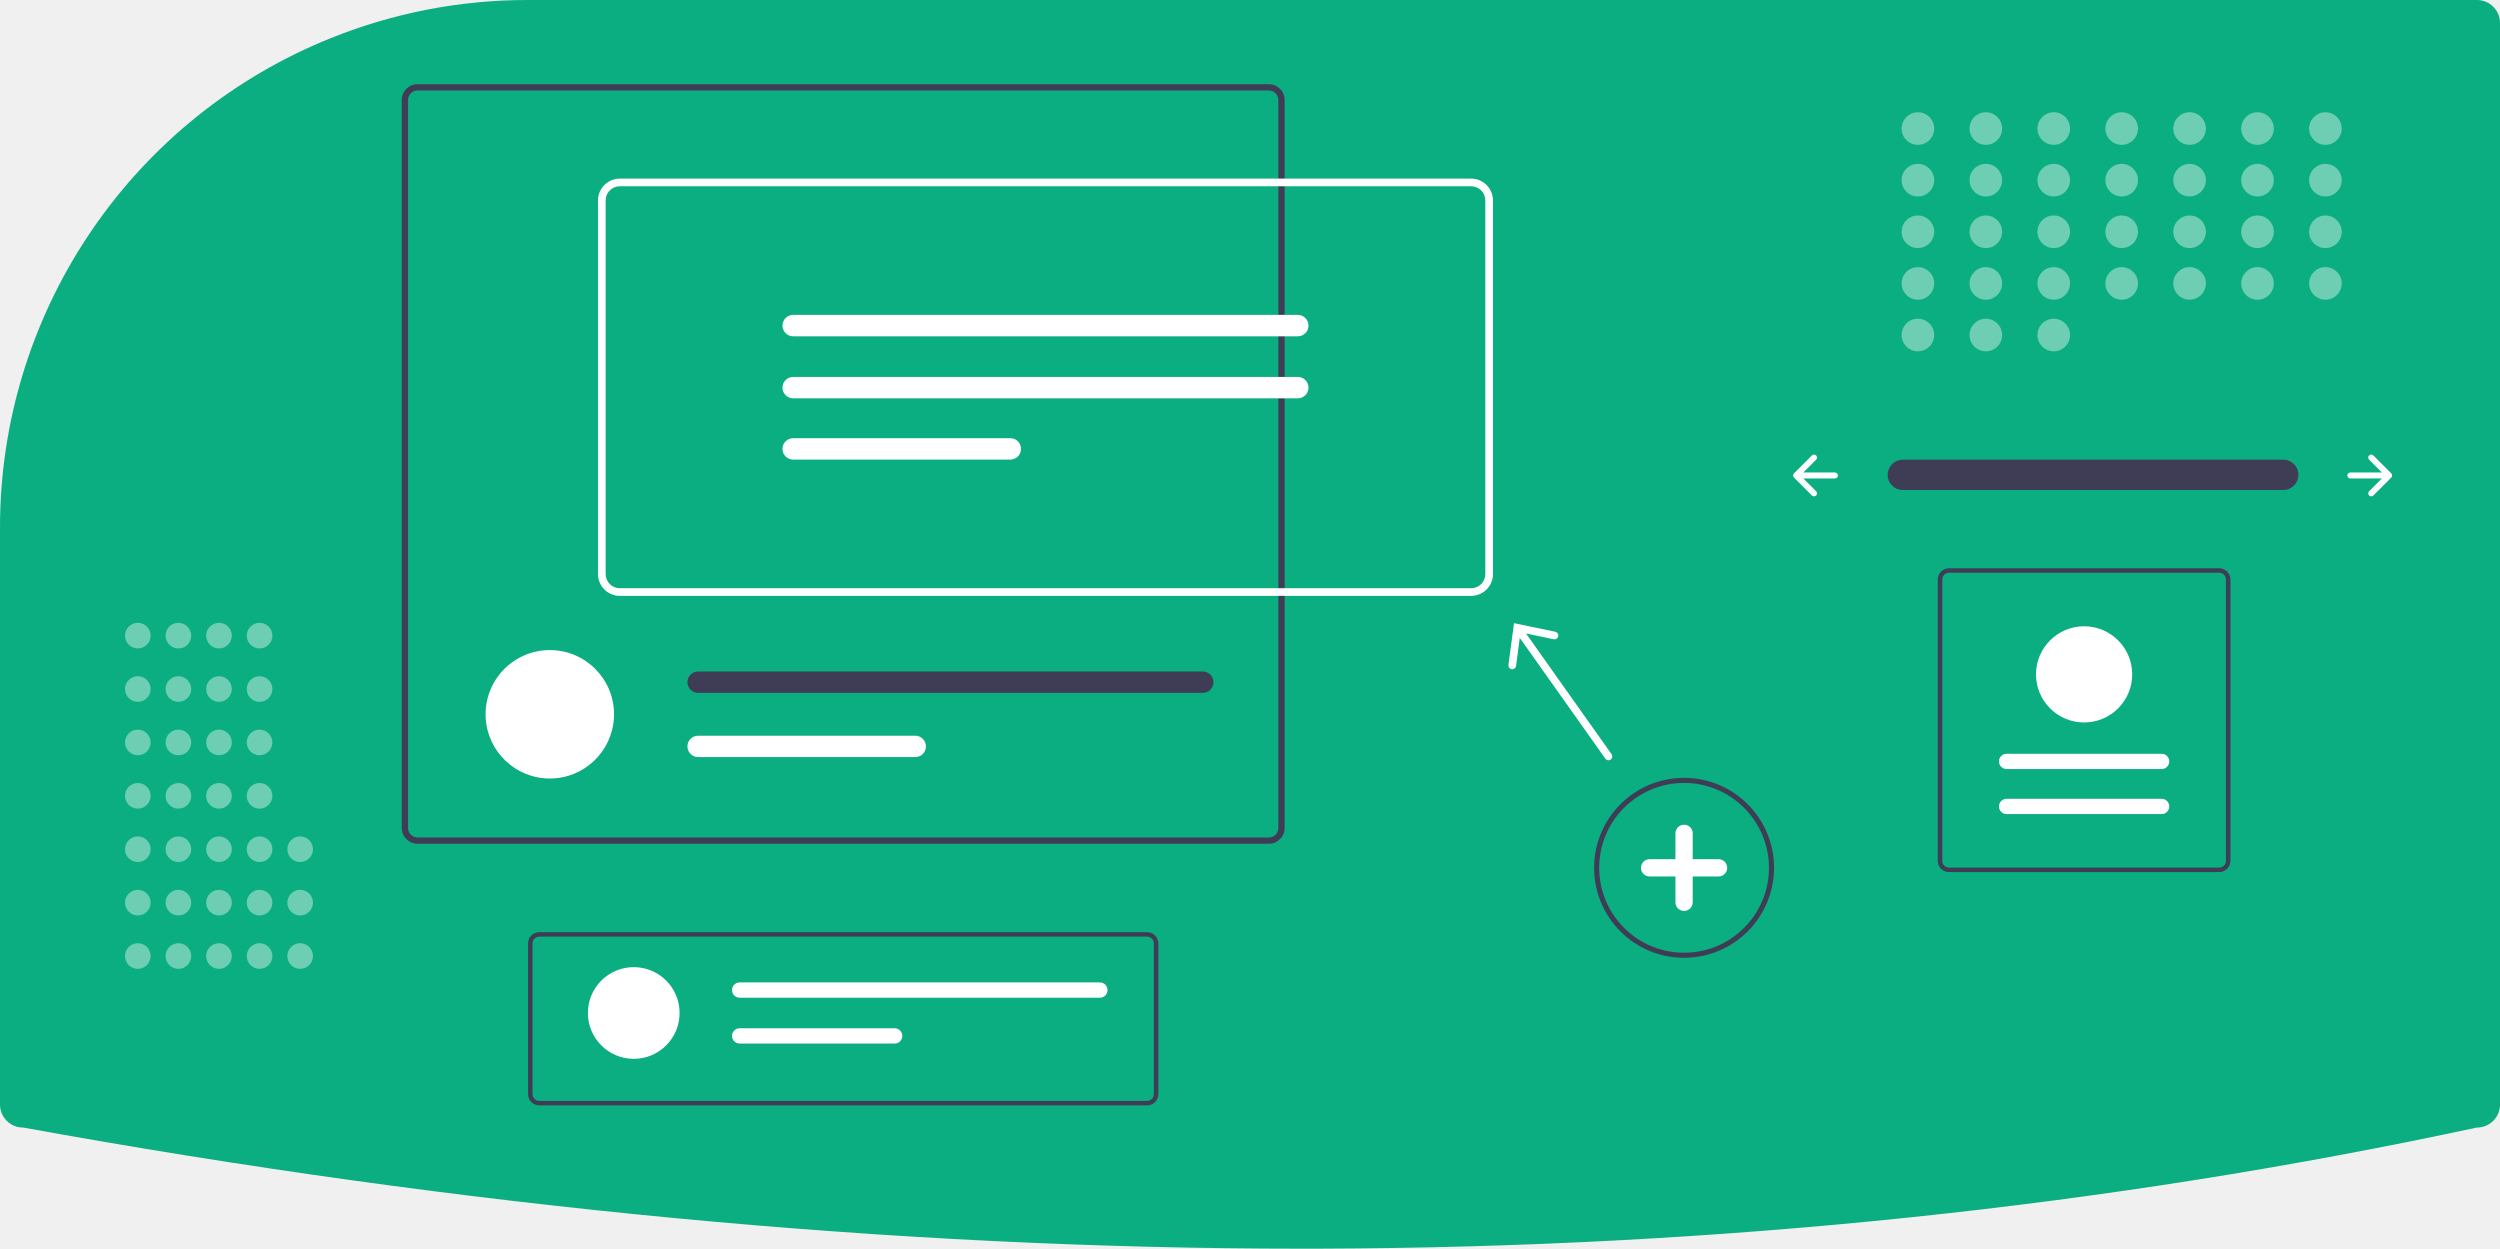
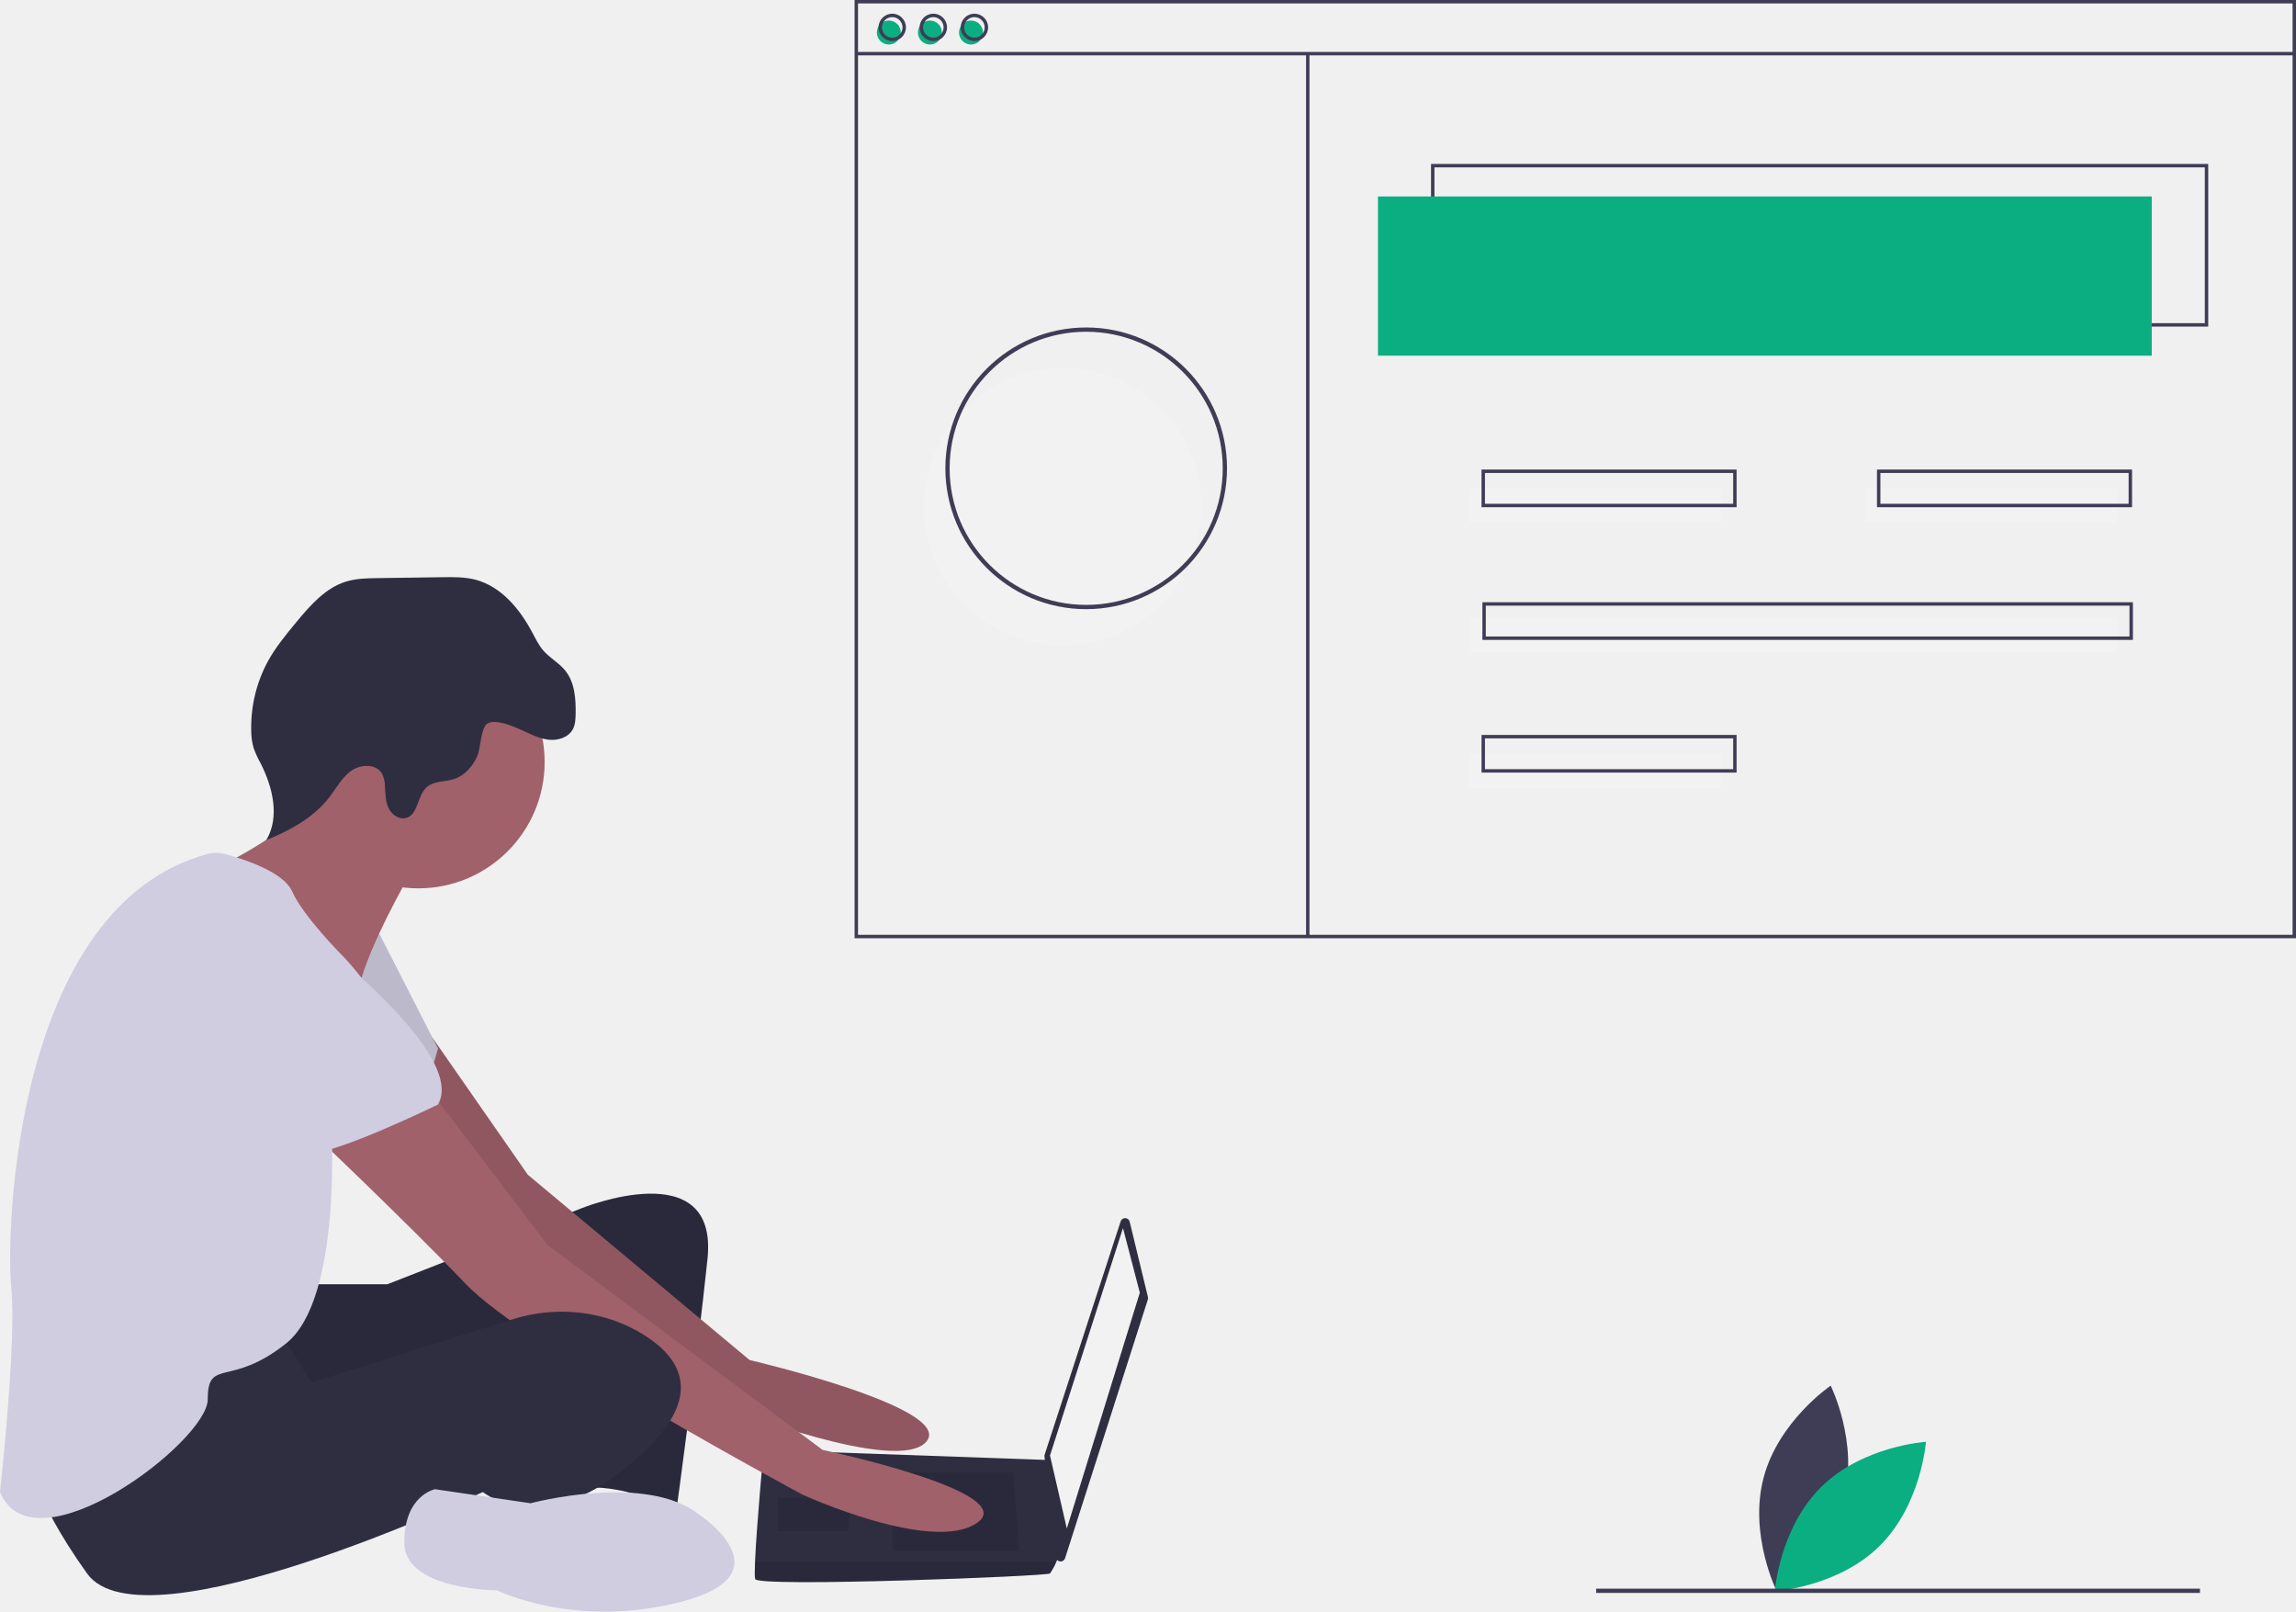
- <svg xmlns="http://www.w3.org/2000/svg" id="aab721b6-4aa1-4d02-a3e3-167256aa258c" data-name="Layer 1" width="980" height="489.48" viewBox="0 0 980 489.48">
-   <path d="M317.06,205.26a205.979,205.979,0,0,0-77.685,15.067c-.994.407-1.991.816-2.988,1.235A206.781,206.781,0,0,0,110,412.32v225.94a9.01,9.01,0,0,0,9,9l.179.016c173.467,31.502,342.106,47.465,501.372,47.465q3.582,0,7.156-.011c156.555-.477,308.994-16.439,453.083-47.447l.21-.022a9.01,9.01,0,0,0,9-9v-424a9.01,9.01,0,0,0-9-9Z" transform="translate(-110 -205.2598)" fill="#0bae81" />
-   <path id="f4300551-56ef-4356-8f30-d0080b223343" data-name="Path 40" d="M855.799,385.452a5.947,5.947,0,0,0,0,11.892H1004.885a5.947,5.947,0,1,0,.195-11.892q-.098-.002-.195,0Z" transform="translate(-110 -205.2598)" fill="#3f3d56" />
-   <path d="M1038.694,383.797a1.17,1.17,0,0,0,0,1.655l5.023,5.023H1031.331a1.17,1.17,0,1,0,0,2.34H1043.717l-5.023,5.023a1.17,1.17,0,1,0,1.655,1.655l7.02-7.02a1.17,1.17,0,0,0,0-1.655l-7.02-7.02A1.17,1.17,0,0,0,1038.694,383.797Z" transform="translate(-110 -205.2598)" fill="#fff" />
-   <path d="M821.927,383.797a1.17,1.17,0,0,1,0,1.655l-5.023,5.023h12.386a1.17,1.17,0,1,1,0,2.34H816.905l5.023,5.023a1.17,1.17,0,0,1-1.655,1.655l-7.02-7.02a1.17,1.17,0,0,1,0-1.655l7.02-7.02A1.17,1.17,0,0,1,821.927,383.797Z" transform="translate(-110 -205.2598)" fill="#fff" />
-   <g opacity="0.4">
-     <circle cx="751.82" cy="50.39" r="6.39" fill="#fff" />
-     <circle cx="778.445" cy="50.39" r="6.39" fill="#fff" />
-     <circle cx="805.069" cy="50.39" r="6.39" fill="#fff" />
-     <circle cx="831.694" cy="50.39" r="6.39" fill="#fff" />
-     <circle cx="858.318" cy="50.39" r="6.39" fill="#fff" />
-     <circle cx="884.943" cy="50.39" r="6.39" fill="#fff" />
-     <circle cx="911.567" cy="50.39" r="6.39" fill="#fff" />
-     <circle cx="751.82" cy="70.625" r="6.39" fill="#fff" />
-     <circle cx="778.445" cy="70.625" r="6.39" fill="#fff" />
-     <circle cx="805.069" cy="70.625" r="6.39" fill="#fff" />
-     <circle cx="831.694" cy="70.625" r="6.39" fill="#fff" />
-     <circle cx="858.318" cy="70.625" r="6.39" fill="#fff" />
-     <circle cx="884.943" cy="70.625" r="6.39" fill="#fff" />
-     <circle cx="911.567" cy="70.625" r="6.39" fill="#fff" />
-     <circle cx="751.82" cy="90.859" r="6.39" fill="#fff" />
-     <circle cx="778.445" cy="90.859" r="6.39" fill="#fff" />
-     <circle cx="805.069" cy="90.859" r="6.39" fill="#fff" />
-     <circle cx="831.694" cy="90.859" r="6.39" fill="#fff" />
-     <circle cx="858.318" cy="90.859" r="6.39" fill="#fff" />
-     <circle cx="884.943" cy="90.859" r="6.39" fill="#fff" />
-     <circle cx="911.567" cy="90.859" r="6.39" fill="#fff" />
-     <circle cx="751.82" cy="111.094" r="6.39" fill="#fff" />
-     <circle cx="778.445" cy="111.094" r="6.39" fill="#fff" />
-     <circle cx="751.82" cy="131.329" r="6.39" fill="#fff" />
-     <circle cx="778.445" cy="131.329" r="6.39" fill="#fff" />
-     <circle cx="805.069" cy="131.329" r="6.39" fill="#fff" />
-     <circle cx="805.069" cy="111.094" r="6.39" fill="#fff" />
-     <circle cx="831.694" cy="111.094" r="6.39" fill="#fff" />
-     <circle cx="858.318" cy="111.094" r="6.39" fill="#fff" />
-     <circle cx="884.943" cy="111.094" r="6.39" fill="#fff" />
-     <circle cx="911.567" cy="111.094" r="6.39" fill="#fff" />
-   </g>
-   <path d="M770.157,580.719a35.272,35.272,0,1,1,35.272-35.272A35.313,35.313,0,0,1,770.157,580.719Zm0-68.545a33.272,33.272,0,1,0,33.272,33.272A33.31,33.31,0,0,0,770.157,512.174Z" transform="translate(-110 -205.2598)" fill="#3f3d56" />
-   <path d="M783.681,542.065H773.538V531.923a3.381,3.381,0,0,0-6.762,0v10.142H756.634a3.381,3.381,0,0,0,0,6.762h10.142v10.142a3.381,3.381,0,0,0,6.762,0V548.827h10.142a3.381,3.381,0,1,0,0-6.762Z" transform="translate(-110 -205.2598)" fill="#fff" />
-   <g opacity="0.4">
-     <circle cx="54.024" cy="374.766" r="5.024" fill="#fff" />
-     <circle cx="54.024" cy="353.833" r="5.024" fill="#fff" />
-     <circle cx="54.024" cy="332.9" r="5.024" fill="#fff" />
-     <circle cx="54.024" cy="311.967" r="5.024" fill="#fff" />
-     <circle cx="54.024" cy="291.034" r="5.024" fill="#fff" />
-     <circle cx="54.024" cy="270.101" r="5.024" fill="#fff" />
-     <circle cx="54.024" cy="249.168" r="5.024" fill="#fff" />
-     <circle cx="69.933" cy="374.766" r="5.024" fill="#fff" />
-     <circle cx="69.933" cy="353.833" r="5.024" fill="#fff" />
-     <circle cx="69.933" cy="332.9" r="5.024" fill="#fff" />
-     <circle cx="69.933" cy="311.967" r="5.024" fill="#fff" />
-     <circle cx="69.933" cy="291.034" r="5.024" fill="#fff" />
-     <circle cx="69.933" cy="270.101" r="5.024" fill="#fff" />
-     <circle cx="69.933" cy="249.168" r="5.024" fill="#fff" />
-     <circle cx="85.842" cy="374.766" r="5.024" fill="#fff" />
-     <circle cx="85.842" cy="353.833" r="5.024" fill="#fff" />
-     <circle cx="85.842" cy="332.9" r="5.024" fill="#fff" />
-     <circle cx="85.842" cy="311.967" r="5.024" fill="#fff" />
-     <circle cx="85.842" cy="291.034" r="5.024" fill="#fff" />
-     <circle cx="85.842" cy="270.101" r="5.024" fill="#fff" />
-     <circle cx="85.842" cy="249.168" r="5.024" fill="#fff" />
-     <circle cx="101.751" cy="374.766" r="5.024" fill="#fff" />
-     <circle cx="101.751" cy="353.833" r="5.024" fill="#fff" />
-     <circle cx="117.66" cy="374.766" r="5.024" fill="#fff" />
-     <circle cx="117.66" cy="353.833" r="5.024" fill="#fff" />
-     <circle cx="117.66" cy="332.9" r="5.024" fill="#fff" />
-     <circle cx="101.751" cy="332.9" r="5.024" fill="#fff" />
-     <circle cx="101.751" cy="311.967" r="5.024" fill="#fff" />
-     <circle cx="101.751" cy="291.034" r="5.024" fill="#fff" />
-     <circle cx="101.751" cy="270.101" r="5.024" fill="#fff" />
-     <circle cx="101.751" cy="249.168" r="5.024" fill="#fff" />
-   </g>
-   <path d="M607.408,238.262H273.666a6.189,6.189,0,0,0-6.182,6.182v285.383a6.189,6.189,0,0,0,6.182,6.182H607.408a6.189,6.189,0,0,0,6.182-6.182V244.444A6.189,6.189,0,0,0,607.408,238.262Zm3.705,291.566a3.718,3.718,0,0,1-3.705,3.716H273.666a3.711,3.711,0,0,1-3.705-3.716V244.444a3.711,3.711,0,0,1,3.705-3.716H607.408a3.718,3.718,0,0,1,3.705,3.716Z" transform="translate(-110 -205.2598)" fill="#3f3d56" />
-   <path d="M350.702,485.266c0,.44-.012.88-.035,1.308a25.175,25.175,0,0,1-50.281,0c-.023-.428-.035-.868-.035-1.308a25.175,25.175,0,1,1,50.35,0Z" transform="translate(-110 -205.2598)" fill="#fff" />
-   <path d="M581.475,468.479H383.663a4.197,4.197,0,0,0,0,8.394H581.475a4.197,4.197,0,0,0,0-8.394Z" transform="translate(-110 -205.2598)" fill="#3f3d56" />
-   <path d="M468.78,493.66H383.663a4.191,4.191,0,0,0,0,8.382h85.117a4.191,4.191,0,1,0,0-8.382Z" transform="translate(-110 -205.2598)" fill="#fff" />
-   <path d="M686.698,438.841H352.958a8.559,8.559,0,0,1-8.549-8.55V283.829a8.559,8.559,0,0,1,8.549-8.549H686.698a8.559,8.559,0,0,1,8.549,8.549V430.291A8.559,8.559,0,0,1,686.698,438.841ZM352.958,278.28a5.555,5.555,0,0,0-5.549,5.549V430.291a5.556,5.556,0,0,0,5.549,5.55H686.698a5.556,5.556,0,0,0,5.549-5.55V283.829a5.555,5.555,0,0,0-5.549-5.549Z" transform="translate(-110 -205.2598)" fill="#fff" />
-   <path d="M420.924,328.699a4.196,4.196,0,1,0,0,8.392H618.732a4.196,4.196,0,1,0,0-8.392Z" transform="translate(-110 -205.2598)" fill="#fff" />
-   <path d="M420.924,353.012a4.196,4.196,0,0,0,0,8.392H618.732a4.196,4.196,0,0,0,0-8.392Z" transform="translate(-110 -205.2598)" fill="#fff" />
-   <path d="M420.924,377.03a4.196,4.196,0,0,0,0,8.392h85.117a4.196,4.196,0,0,0,0-8.392Z" transform="translate(-110 -205.2598)" fill="#fff" />
-   <path d="M741.724,500.893l-33.52-47.307,10.851,2.261a1.501,1.501,0,1,0,.612-2.939l-16.171-3.366-2.183,16.371a1.501,1.501,0,1,0,2.976.396l1.463-10.993L739.276,502.627a1.5,1.5,0,1,0,2.447-1.734Z" transform="translate(-110 -205.2598)" fill="#fff" />
-   <path d="M559.666,638.58H321.409a4.417,4.417,0,0,1-4.412-4.412V575.067a4.417,4.417,0,0,1,4.412-4.412h238.257a4.417,4.417,0,0,1,4.412,4.412v59.101A4.417,4.417,0,0,1,559.666,638.58Zm-238.257-66.161a2.65,2.65,0,0,0-2.647,2.647v59.101a2.65,2.65,0,0,0,2.647,2.647h238.257a2.65,2.65,0,0,0,2.647-2.647V575.067a2.65,2.65,0,0,0-2.647-2.647Z" transform="translate(-110 -205.2598)" fill="#3f3d56" />
-   <circle cx="248.429" cy="397.09" r="17.973" fill="#fff" />
-   <path d="M399.938,590.368a2.995,2.995,0,1,0,0,5.991H541.153a2.995,2.995,0,1,0,0-5.991Z" transform="translate(-110 -205.2598)" fill="#fff" />
-   <path d="M399.938,608.341a2.995,2.995,0,1,0,0,5.991H460.703a2.995,2.995,0,1,0,0-5.991Z" transform="translate(-110 -205.2598)" fill="#fff" />
-   <path d="M874.024,428.016H979.917a4.417,4.417,0,0,1,4.412,4.412V542.71a4.417,4.417,0,0,1-4.412,4.412H874.024a4.417,4.417,0,0,1-4.412-4.412V432.428A4.417,4.417,0,0,1,874.024,428.016ZM979.917,545.358a2.65,2.65,0,0,0,2.647-2.647V432.428a2.65,2.65,0,0,0-2.647-2.647H874.024a2.65,2.65,0,0,0-2.647,2.647V542.71a2.65,2.65,0,0,0,2.647,2.647Z" transform="translate(-110 -205.2598)" fill="#3f3d56" />
-   <path d="M957.353,524.38a2.995,2.995,0,0,0,0-5.991H896.588a2.995,2.995,0,0,0,0,5.991Z" transform="translate(-110 -205.2598)" fill="#fff" />
-   <path d="M957.353,506.731a2.995,2.995,0,1,0,0-5.991H896.588a2.995,2.995,0,1,0,0,5.991Z" transform="translate(-110 -205.2598)" fill="#fff" />
-   <path d="M926.97,450.758a18.855,18.855,0,1,1-18.855,18.855A18.876,18.876,0,0,1,926.97,450.758Z" transform="translate(-110 -205.2598)" fill="#fff" />
+ <svg xmlns="http://www.w3.org/2000/svg" id="ade8c9af-7e2e-4eda-b5c8-b06129257226" data-name="Layer 1" width="1076.064" height="755.228" viewBox="0 0 1076.064 755.228">
+   <path d="M926.114,774.809c-6.985,26.598-31.459,43.22-31.459,43.22s-13.15-26.502-6.166-53.1,31.459-43.22,31.459-43.22S933.098,748.211,926.114,774.809Z" transform="translate(-61.96814 -72.38605)" fill="#3f3d56" />
+   <path d="M915.52,769.183c-19.563,19.327-21.751,48.831-21.751,48.831s29.528-1.831,49.091-21.159,21.751-48.831,21.751-48.831S935.082,749.855,915.52,769.183Z" transform="translate(-61.96814 -72.38605)" fill="#0bae81" />
+   <path d="M206.702,674.194h36.841l90.788-35.526s64.472-26.315,59.209,23.684-14.473,117.103-14.473,117.103-28.947-13.158-44.736-9.21-5.263-80.262-5.263-80.262-128.945,61.841-140.787,53.946-14.473-63.157-14.473-63.157Z" transform="translate(-61.96814 -72.38605)" fill="#2f2e41" />
+   <path d="M206.702,674.194h36.841l90.788-35.526s64.472-26.315,59.209,23.684-14.473,117.103-14.473,117.103-28.947-13.158-44.736-9.21-5.263-80.262-5.263-80.262-128.945,61.841-140.787,53.946-14.473-63.157-14.473-63.157Z" transform="translate(-61.96814 -72.38605)" opacity="0.1" />
+   <path d="M264.746,558.82l44.586,64.059L413.277,709.72s96.051,22.368,82.893,38.157S402.751,732.088,402.751,732.088s-119.735-86.84-123.682-93.419S231.702,570.249,231.702,570.249Z" transform="translate(-61.96814 -72.38605)" fill="#a0616a" />
+   <path d="M264.746,558.82l44.586,64.059L413.277,709.72s96.051,22.368,82.893,38.157S402.751,732.088,402.751,732.088s-119.735-86.84-123.682-93.419S231.702,570.249,231.702,570.249Z" transform="translate(-61.96814 -72.38605)" opacity="0.1" />
+   <path d="M238.281,507.092l28.947,56.578s-6.579,27.631-17.105,30.263-55.262-34.21-55.262-34.21Z" transform="translate(-61.96814 -72.38605)" fill="#d0cde1" />
+   <path d="M238.281,507.092l28.947,56.578s-6.579,27.631-17.105,30.263-55.262-34.21-55.262-34.21Z" transform="translate(-61.96814 -72.38605)" opacity="0.1" />
+   <path d="M591.419,644.9,599.97,680.172a2.203,2.203,0,0,1-.043,1.19L561.14,802.574a2.203,2.203,0,0,1-4.287-.423l-5.366-47.219a2.203,2.203,0,0,1,.094-.931L587.184,644.737A2.203,2.203,0,0,1,591.419,644.9Z" transform="translate(-61.96814 -72.38605)" fill="#2f2e41" />
+   <polygon points="526.306 575.493 534.2 605.756 499.99 716.28 492.096 682.07 526.306 575.493" fill="#f2f2f2" />
+   <path d="M415.909,812.35c1.316,3.947,136.839-1.316,138.155-2.632a28.561,28.561,0,0,0,2.895-5.263c1.237-2.632,2.368-5.263,2.368-5.263L554.064,756.588l-134.208-4.763s-3.355,36.105-4.039,52.631C415.646,808.626,415.646,811.56,415.909,812.35Z" transform="translate(-61.96814 -72.38605)" fill="#2f2e41" />
+   <polygon points="474.991 689.965 477.622 726.806 418.413 726.806 418.413 689.965 474.991 689.965" opacity="0.1" />
+   <polygon points="398.677 701.806 399.03 701.736 397.361 717.596 364.467 717.596 364.467 701.806 398.677 701.806" opacity="0.1" />
+   <path d="M415.909,812.35c1.316,3.947,136.839-1.316,138.155-2.632a28.561,28.561,0,0,0,2.895-5.263H415.817C415.646,808.626,415.646,811.56,415.909,812.35Z" transform="translate(-61.96814 -72.38605)" opacity="0.1" />
+   <circle cx="196.049" cy="357.076" r="59.209" fill="#a0616a" />
+   <path d="M254.07,482.093s-19.736,34.21-23.684,52.631-59.209-36.841-59.209-36.841l-7.237-19.079s51.973-24.342,48.025-44.078S254.07,482.093,254.07,482.093Z" transform="translate(-61.96814 -72.38605)" fill="#a0616a" />
+   <path d="M264.596,584.722l53.946,71.051,128.945,96.051s93.419,19.736,72.367,34.21-81.577-13.158-81.577-13.158S308.016,703.141,280.385,674.194s-78.946-77.63-78.946-77.63Z" transform="translate(-61.96814 -72.38605)" fill="#a0616a" />
+   <path d="M192.229,695.247,208.018,720.246l94.231-29.646c20.676-6.505,43.348-4.111,61.687,7.442,16.447,10.362,26.973,26.809,3.289,51.15-47.368,48.683-78.946,22.368-78.946,22.368S129.072,846.559,102.757,809.718s-27.631-55.262-27.631-55.262S176.44,691.299,192.229,695.247Z" transform="translate(-61.96814 -72.38605)" fill="#2f2e41" />
+   <path d="M389.593,782.087s42.104,27.631-7.895,40.789-86.84-5.263-86.84-5.263-43.42,0-43.42-22.368,14.473-25,14.473-25l44.736,6.579S364.594,762.351,389.593,782.087Z" transform="translate(-61.96814 -72.38605)" fill="#d0cde1" />
+   <path d="M306.589,414.568c4.03,1.797,8.026,3.923,12.408,4.444s9.371-1.008,11.444-4.903c1.12-2.104,1.248-4.578,1.3-6.961.158-7.225-.364-15.036-4.943-20.627-2.914-3.559-7.167-5.802-10.184-9.274-2.161-2.488-3.599-5.503-5.148-8.411-5.866-11.017-14.551-21.606-26.622-24.782-5.04-1.326-10.328-1.262-15.539-1.188l-30.397.429c-4.919.069-9.914.15-14.623,1.574-9.784,2.958-16.908,11.186-23.432,19.054-4.881,5.887-9.775,11.834-13.439,18.547a65.079,65.079,0,0,0-7.714,31.887,29.833,29.833,0,0,0,1.093,8.437,46.822,46.822,0,0,0,3.316,7.284c5.7,11.197,9.085,25.182,2.665,35.983,11.152-4.555,22.186-10.528,29.542-20.068,3.291-4.267,5.872-9.263,10.258-12.395s11.532-3.403,14.346,1.193a12.857,12.857,0,0,1,1.451,6.022c.206,3.45.2,7.033,1.663,10.164s4.947,5.658,8.273,4.721c5.729-1.614,5.18-10.406,9.593-14.4,3.351-3.033,8.521-2.453,12.826-3.83,5.016-1.604,8.779-5.95,10.924-10.759,1.63-3.656,1.606-13.223,4.691-15.203C294.208,409.022,303.004,412.969,306.589,414.568Z" transform="translate(-61.96814 -72.38605)" fill="#2f2e41" />
+   <path d="M159.24,472.562a15.616,15.616,0,0,1,8.128.021c8.446,2.268,27.38,8.27,31.44,17.405,5.263,11.842,23.684,30.263,23.684,30.263s25,25,19.736,42.104-25,36.841-25,36.841,5.263,81.577-21.052,102.63-36.841,6.579-36.841,26.315S77.757,809.718,61.968,771.561c0,0,7.895-71.051,5.263-96.051C64.638,650.871,68.434,497.145,159.24,472.562Z" transform="translate(-61.96814 -72.38605)" fill="#d0cde1" />
+   <path d="M201.439,505.777s80.262,59.209,65.788,84.209c0,0-48.683,23.684-59.209,22.368s-51.315-47.368-61.841-51.315S130.388,486.04,201.439,505.777Z" transform="translate(-61.96814 -72.38605)" fill="#d0cde1" />
+   <circle cx="498.064" cy="237.458" r="65" fill="#f2f2f2" />
+   <path d="M1096.898,225.427H732.649V149.207H1096.898ZM734.254,223.822h361.039v-73.01H734.254Z" transform="translate(-61.96814 -72.38605)" fill="#3f3d56" />
+   <rect x="645.809" y="92.065" width="362.644" height="74.615" fill="#0bae81" />
+   <circle cx="416.565" cy="15.244" r="5.616" fill="#0bae81" />
+   <circle cx="435.82" cy="15.244" r="5.616" fill="#0bae81" />
+   <circle cx="455.076" cy="15.244" r="5.616" fill="#0bae81" />
+   <path d="M1138.032,512.052H462.487V72.386h675.545Zm-673.94-1.605h672.336V73.991H464.092Z" transform="translate(-61.96814 -72.38605)" fill="#3f3d56" />
+   <rect x="401.321" y="24.338" width="673.94" height="1.605" fill="#3f3d56" />
+   <path d="M480.138,91.641a6.418,6.418,0,1,1,6.418-6.418A6.426,6.426,0,0,1,480.138,91.641Zm0-11.232a4.814,4.814,0,1,0,4.814,4.814A4.819,4.819,0,0,0,480.138,80.409Z" transform="translate(-61.96814 -72.38605)" fill="#3f3d56" />
+   <path d="M499.393,91.641a6.418,6.418,0,1,1,6.418-6.418A6.426,6.426,0,0,1,499.393,91.641Zm0-11.232a4.814,4.814,0,1,0,4.814,4.814A4.819,4.819,0,0,0,499.393,80.409Z" transform="translate(-61.96814 -72.38605)" fill="#3f3d56" />
+   <path d="M518.649,91.641A6.418,6.418,0,1,1,525.067,85.223,6.426,6.426,0,0,1,518.649,91.641Zm0-11.232a4.814,4.814,0,1,0,4.814,4.814A4.819,4.819,0,0,0,518.649,80.409Z" transform="translate(-61.96814 -72.38605)" fill="#3f3d56" />
+   <rect x="612.109" y="25.14" width="1.605" height="414.346" fill="#3f3d56" />
+   <rect x="688.733" y="228.859" width="117.94" height="16.046" fill="#f2f2f2" />
+   <rect x="874.067" y="228.859" width="117.94" height="16.046" fill="#f2f2f2" />
+   <path d="M875.861,310.07H756.317V292.42H875.861Zm-117.94-1.605H874.257V294.024H757.922Z" transform="translate(-61.96814 -72.38605)" fill="#3f3d56" />
+   <rect x="688.733" y="353.217" width="117.94" height="16.046" fill="#f2f2f2" />
+   <path d="M875.861,434.428H756.317V416.778H875.861Zm-117.94-1.605H874.257V418.382H757.922Z" transform="translate(-61.96814 -72.38605)" fill="#3f3d56" />
+   <rect x="689.134" y="289.433" width="303.273" height="16.046" fill="#f2f2f2" />
+   <path d="M1061.596,372.249H756.718V354.599h304.878ZM758.323,370.645h301.669V356.203H758.323Z" transform="translate(-61.96814 -72.38605)" fill="#3f3d56" />
+   <path d="M1061.195,310.07H941.651V292.42H1061.195Zm-117.94-1.605h116.335V294.024H943.255Z" transform="translate(-61.96814 -72.38605)" fill="#3f3d56" />
+   <path d="M571.032,357.844a66,66,0,1,1,66-66A66.075,66.075,0,0,1,571.032,357.844Zm0-130a64,64,0,1,0,64,64A64.073,64.073,0,0,0,571.032,227.844Z" transform="translate(-61.96814 -72.38605)" fill="#3f3d56" />
+   <rect x="748.064" y="744.458" width="283" height="2" fill="#3f3d56" />
</svg>
